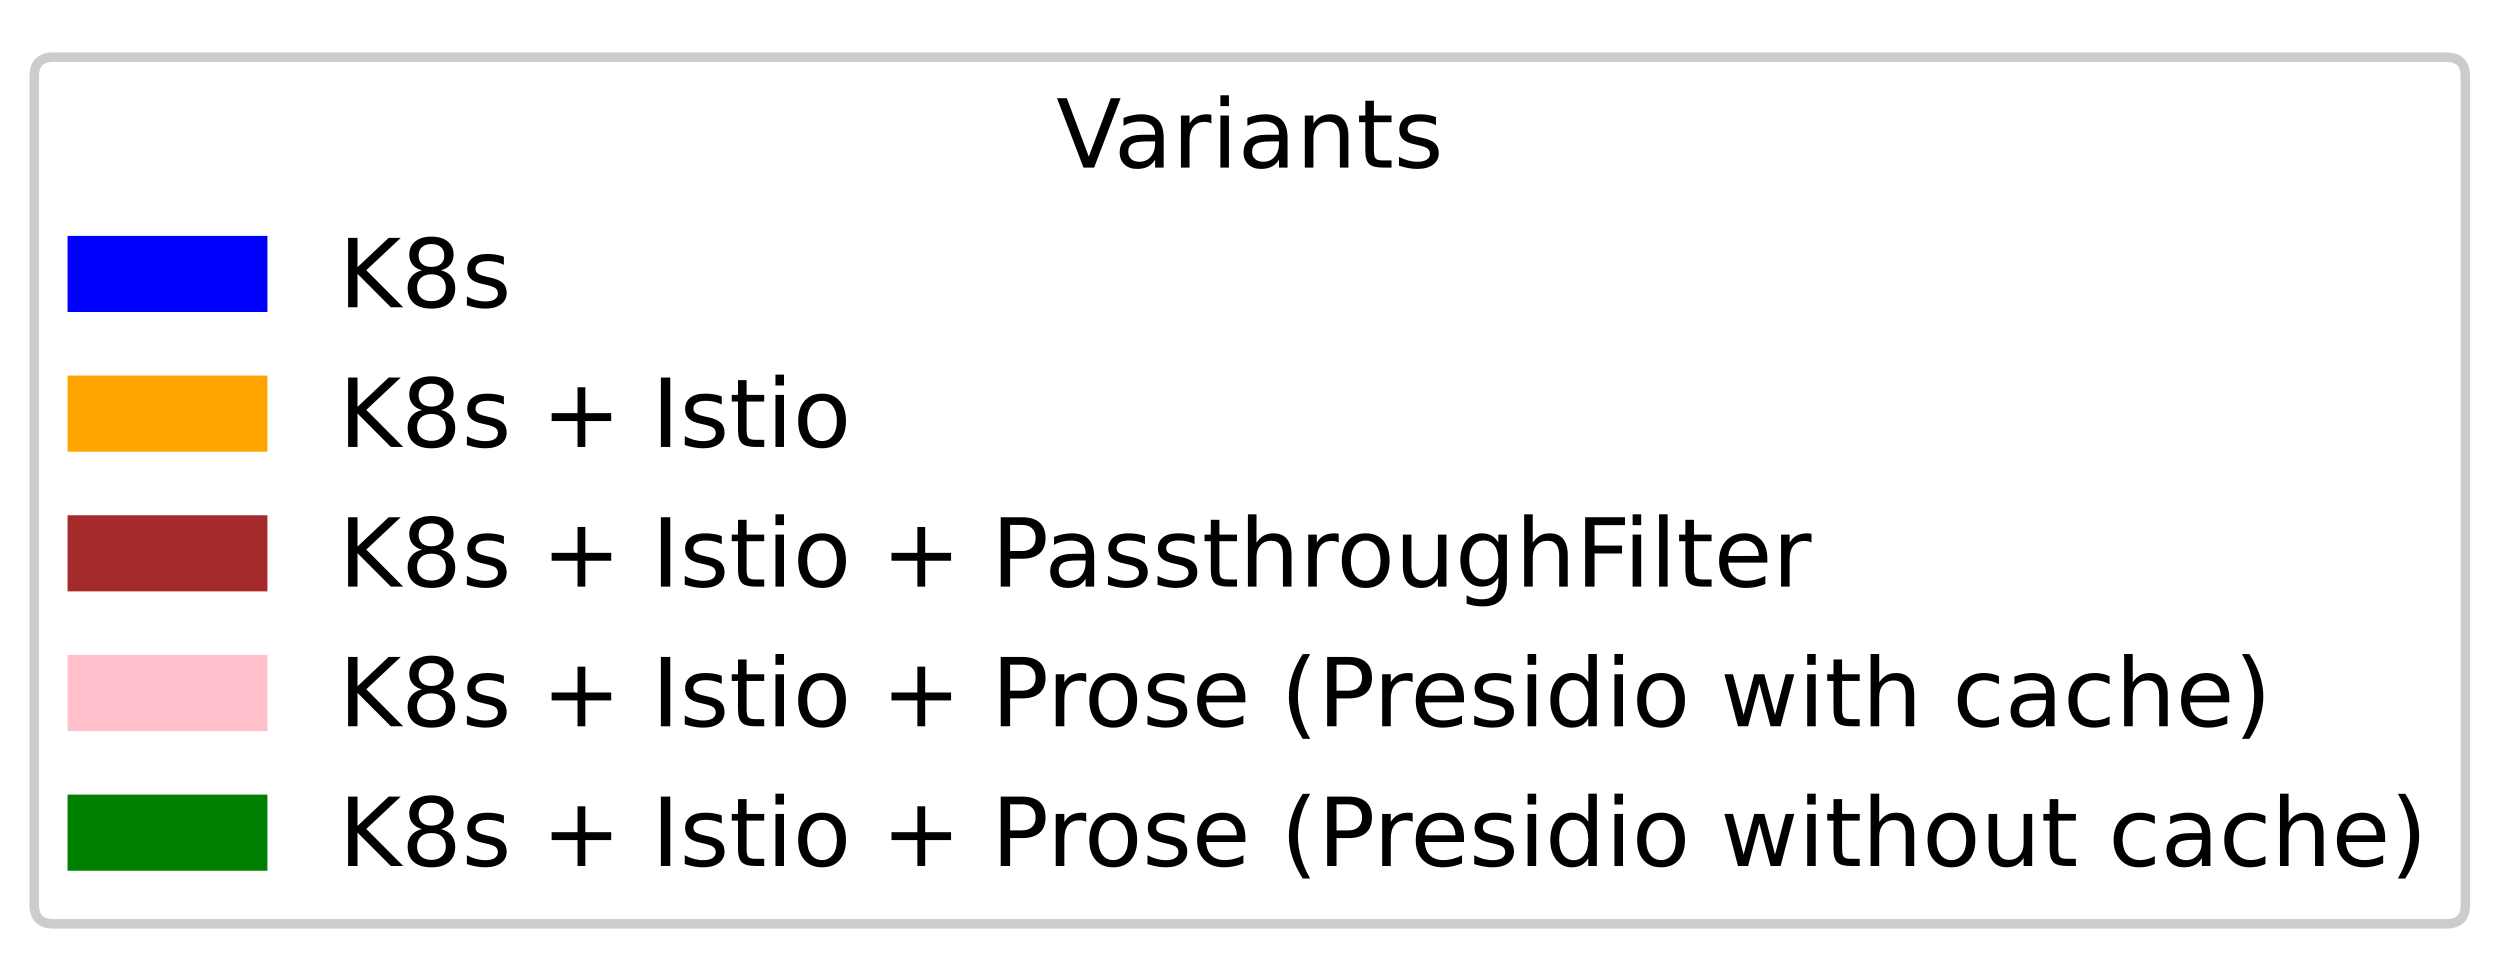
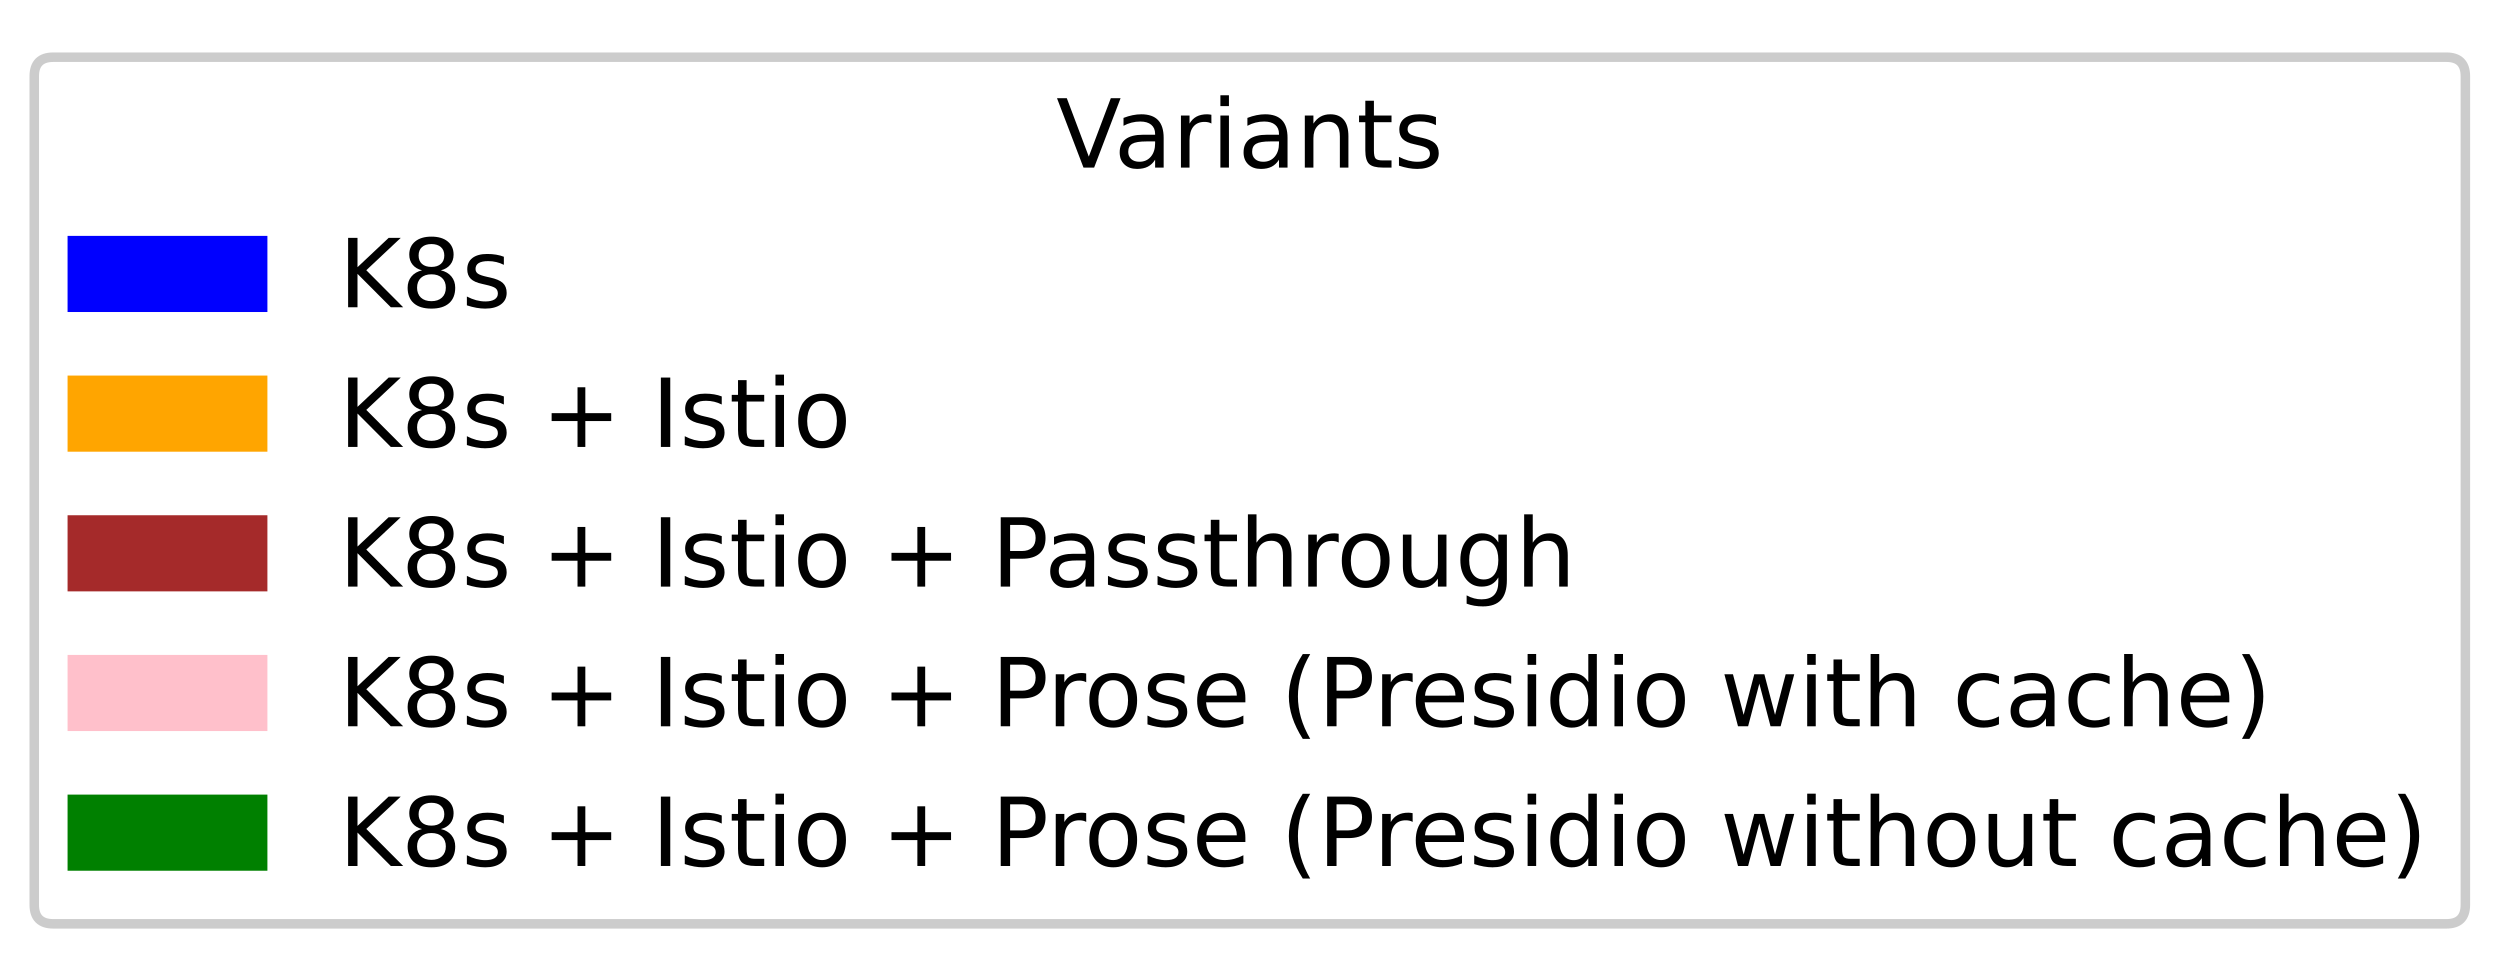
<svg xmlns="http://www.w3.org/2000/svg" xmlns:xlink="http://www.w3.org/1999/xlink" width="262.71pt" height="100.68pt" viewBox="0 0 262.71 100.68" version="1.1">
  <defs>
    <style type="text/css">*{stroke-linejoin: round; stroke-linecap: butt}</style>
  </defs>
  <g id="figure_1">
    <g id="patch_1">
      <path d="M -0 100.68  L 262.71 100.68  L 262.71 -0  L -0 -0  z " style="fill: #ffffff" />
    </g>
    <g id="axes_1">
      <g id="patch_2">
        <path d="M -1.4 102.08  L 355.72 102.08  L 355.72 -164.032  L -1.4 -164.032  z " style="fill: #ffffff" />
      </g>
      <g id="matplotlib.axis_1">
        <g id="xtick_1">
          <g id="line2d_1">
            <defs>
              <path id="m37df8ea4ae" d="M 0 0  L 0 3.5  " style="stroke: #000000; stroke-width: 0.8" />
            </defs>
            <g />
          </g>
          <g id="text_1">
            <g transform="translate(-9.351563 116.6784) scale(0.1 -0.1)">
              <defs>
                <path id="DejaVuSans-30" d="M 2034 4250  Q 1547 4250 1301 3770  Q 1056 3291 1056 2328  Q 1056 1369 1301 889  Q 1547 409 2034 409  Q 2525 409 2770 889  Q 3016 1369 3016 2328  Q 3016 3291 2770 3770  Q 2525 4250 2034 4250  z M 2034 4750  Q 2819 4750 3233 4129  Q 3647 3509 3647 2328  Q 3647 1150 3233 529  Q 2819 -91 2034 -91  Q 1250 -91 836 529  Q 422 1150 422 2328  Q 422 3509 836 4129  Q 1250 4750 2034 4750  z " transform="scale(0.015625)" />
                <path id="DejaVuSans-2e" d="M 684 794  L 1344 794  L 1344 0  L 684 0  L 684 794  z " transform="scale(0.015625)" />
              </defs>
              <use xlink:href="#DejaVuSans-30" />
              <use xlink:href="#DejaVuSans-2e" x="63.623" />
              <use xlink:href="#DejaVuSans-30" x="95.41" />
            </g>
          </g>
        </g>
        <g id="xtick_2">
          <g id="line2d_2">
            <g>
              <use xlink:href="#m37df8ea4ae" x="70.024" y="102.08" style="stroke: #000000; stroke-width: 0.8" />
            </g>
          </g>
          <g id="text_2">
            <g transform="translate(62.07244 116.6784) scale(0.1 -0.1)">
              <defs>
                <path id="DejaVuSans-32" d="M 1228 531  L 3431 531  L 3431 0  L 469 0  L 469 531  Q 828 903 1448 1529  Q 2069 2156 2228 2338  Q 2531 2678 2651 2914  Q 2772 3150 2772 3378  Q 2772 3750 2511 3984  Q 2250 4219 1831 4219  Q 1534 4219 1204 4116  Q 875 4013 500 3803  L 500 4441  Q 881 4594 1212 4672  Q 1544 4750 1819 4750  Q 2544 4750 2975 4387  Q 3406 4025 3406 3419  Q 3406 3131 3298 2873  Q 3191 2616 2906 2266  Q 2828 2175 2409 1742  Q 1991 1309 1228 531  z " transform="scale(0.015625)" />
              </defs>
              <use xlink:href="#DejaVuSans-30" />
              <use xlink:href="#DejaVuSans-2e" x="63.623" />
              <use xlink:href="#DejaVuSans-32" x="95.41" />
            </g>
          </g>
        </g>
        <g id="xtick_3">
          <g id="line2d_3">
            <g>
              <use xlink:href="#m37df8ea4ae" x="141.448" y="102.08" style="stroke: #000000; stroke-width: 0.8" />
            </g>
          </g>
          <g id="text_3">
            <g transform="translate(133.4964 116.6784) scale(0.1 -0.1)">
              <defs>
                <path id="DejaVuSans-34" d="M 2419 4116  L 825 1625  L 2419 1625  L 2419 4116  z M 2253 4666  L 3047 4666  L 3047 1625  L 3713 1625  L 3713 1100  L 3047 1100  L 3047 0  L 2419 0  L 2419 1100  L 313 1100  L 313 1709  L 2253 4666  z " transform="scale(0.015625)" />
              </defs>
              <use xlink:href="#DejaVuSans-30" />
              <use xlink:href="#DejaVuSans-2e" x="63.623" />
              <use xlink:href="#DejaVuSans-34" x="95.41" />
            </g>
          </g>
        </g>
        <g id="xtick_4">
          <g id="line2d_4">
            <g>
              <use xlink:href="#m37df8ea4ae" x="212.872" y="102.08" style="stroke: #000000; stroke-width: 0.8" />
            </g>
          </g>
          <g id="text_4">
            <g transform="translate(204.9204 116.6784) scale(0.1 -0.1)">
              <defs>
                <path id="DejaVuSans-36" d="M 2113 2584  Q 1688 2584 1439 2293  Q 1191 2003 1191 1497  Q 1191 994 1439 701  Q 1688 409 2113 409  Q 2538 409 2786 701  Q 3034 994 3034 1497  Q 3034 2003 2786 2293  Q 2538 2584 2113 2584  z M 3366 4563  L 3366 3988  Q 3128 4100 2886 4159  Q 2644 4219 2406 4219  Q 1781 4219 1451 3797  Q 1122 3375 1075 2522  Q 1259 2794 1537 2939  Q 1816 3084 2150 3084  Q 2853 3084 3261 2657  Q 3669 2231 3669 1497  Q 3669 778 3244 343  Q 2819 -91 2113 -91  Q 1303 -91 875 529  Q 447 1150 447 2328  Q 447 3434 972 4092  Q 1497 4750 2381 4750  Q 2619 4750 2861 4703  Q 3103 4656 3366 4563  z " transform="scale(0.015625)" />
              </defs>
              <use xlink:href="#DejaVuSans-30" />
              <use xlink:href="#DejaVuSans-2e" x="63.623" />
              <use xlink:href="#DejaVuSans-36" x="95.41" />
            </g>
          </g>
        </g>
        <g id="xtick_5">
          <g id="line2d_5">
            <g>
              <use xlink:href="#m37df8ea4ae" x="284.296" y="102.08" style="stroke: #000000; stroke-width: 0.8" />
            </g>
          </g>
          <g id="text_5">
            <g transform="translate(276.3444 116.6784) scale(0.1 -0.1)">
              <defs>
                <path id="DejaVuSans-38" d="M 2034 2216  Q 1584 2216 1326 1975  Q 1069 1734 1069 1313  Q 1069 891 1326 650  Q 1584 409 2034 409  Q 2484 409 2743 651  Q 3003 894 3003 1313  Q 3003 1734 2745 1975  Q 2488 2216 2034 2216  z M 1403 2484  Q 997 2584 770 2862  Q 544 3141 544 3541  Q 544 4100 942 4425  Q 1341 4750 2034 4750  Q 2731 4750 3128 4425  Q 3525 4100 3525 3541  Q 3525 3141 3298 2862  Q 3072 2584 2669 2484  Q 3125 2378 3379 2068  Q 3634 1759 3634 1313  Q 3634 634 3220 271  Q 2806 -91 2034 -91  Q 1263 -91 848 271  Q 434 634 434 1313  Q 434 1759 690 2068  Q 947 2378 1403 2484  z M 1172 3481  Q 1172 3119 1398 2916  Q 1625 2713 2034 2713  Q 2441 2713 2670 2916  Q 2900 3119 2900 3481  Q 2900 3844 2670 4047  Q 2441 4250 2034 4250  Q 1625 4250 1398 4047  Q 1172 3844 1172 3481  z " transform="scale(0.015625)" />
              </defs>
              <use xlink:href="#DejaVuSans-30" />
              <use xlink:href="#DejaVuSans-2e" x="63.623" />
              <use xlink:href="#DejaVuSans-38" x="95.41" />
            </g>
          </g>
        </g>
        <g id="xtick_6">
          <g id="line2d_6">
            <g>
              <use xlink:href="#m37df8ea4ae" x="355.72" y="102.08" style="stroke: #000000; stroke-width: 0.8" />
            </g>
          </g>
          <g id="text_6">
            <g transform="translate(347.7684 116.6784) scale(0.1 -0.1)">
              <defs>
                <path id="DejaVuSans-31" d="M 794 531  L 1825 531  L 1825 4091  L 703 3866  L 703 4441  L 1819 4666  L 2450 4666  L 2450 531  L 3481 531  L 3481 0  L 794 0  L 794 531  z " transform="scale(0.015625)" />
              </defs>
              <use xlink:href="#DejaVuSans-31" />
              <use xlink:href="#DejaVuSans-2e" x="63.623" />
              <use xlink:href="#DejaVuSans-30" x="95.41" />
            </g>
          </g>
        </g>
      </g>
      <g id="matplotlib.axis_2">
        <g id="ytick_1">
          <g id="line2d_7">
            <defs>
              <path id="mae83cc0436" d="M 0 0  L -3.5 0  " style="stroke: #000000; stroke-width: 0.8" />
            </defs>
            <g />
          </g>
          <g id="text_7">
            <g transform="translate(-24.30313 105.8792) scale(0.1 -0.1)">
              <use xlink:href="#DejaVuSans-30" />
              <use xlink:href="#DejaVuSans-2e" x="63.623" />
              <use xlink:href="#DejaVuSans-30" x="95.41" />
            </g>
          </g>
        </g>
        <g id="ytick_2">
          <g id="line2d_8">
            <g />
          </g>
          <g id="text_8">
            <g transform="translate(-24.30313 52.65682) scale(0.1 -0.1)">
              <use xlink:href="#DejaVuSans-30" />
              <use xlink:href="#DejaVuSans-2e" x="63.623" />
              <use xlink:href="#DejaVuSans-32" x="95.41" />
            </g>
          </g>
        </g>
        <g id="ytick_3">
          <g id="line2d_9">
            <g />
          </g>
          <g id="text_9">
            <g transform="translate(-24.30313 -0.565581) scale(0.1 -0.1)">
              <use xlink:href="#DejaVuSans-30" />
              <use xlink:href="#DejaVuSans-2e" x="63.623" />
              <use xlink:href="#DejaVuSans-34" x="95.41" />
            </g>
          </g>
        </g>
        <g id="ytick_4">
          <g id="line2d_10">
            <g />
          </g>
          <g id="text_10">
            <g transform="translate(-24.30313 -53.78798) scale(0.1 -0.1)">
              <use xlink:href="#DejaVuSans-30" />
              <use xlink:href="#DejaVuSans-2e" x="63.623" />
              <use xlink:href="#DejaVuSans-36" x="95.41" />
            </g>
          </g>
        </g>
        <g id="ytick_5">
          <g id="line2d_11">
            <g />
          </g>
          <g id="text_11">
            <g transform="translate(-24.30313 -107.0104) scale(0.1 -0.1)">
              <use xlink:href="#DejaVuSans-30" />
              <use xlink:href="#DejaVuSans-2e" x="63.623" />
              <use xlink:href="#DejaVuSans-38" x="95.41" />
            </g>
          </g>
        </g>
        <g id="ytick_6">
          <g id="line2d_12">
            <g />
          </g>
          <g id="text_12">
            <g transform="translate(-24.30313 -160.2328) scale(0.1 -0.1)">
              <use xlink:href="#DejaVuSans-31" />
              <use xlink:href="#DejaVuSans-2e" x="63.623" />
              <use xlink:href="#DejaVuSans-30" x="95.41" />
            </g>
          </g>
        </g>
      </g>
      <g id="patch_3">
        <path style="fill: none; stroke: #000000; stroke-width: 0.8; stroke-linejoin: miter; stroke-linecap: square" />
      </g>
      <g id="patch_4">
        <path style="fill: none; stroke: #000000; stroke-width: 0.8; stroke-linejoin: miter; stroke-linecap: square" />
      </g>
      <g id="patch_5">
        <path style="fill: none; stroke: #000000; stroke-width: 0.8; stroke-linejoin: miter; stroke-linecap: square" />
      </g>
      <g id="patch_6">
        <path style="fill: none; stroke: #000000; stroke-width: 0.8; stroke-linejoin: miter; stroke-linecap: square" />
      </g>
      <g id="legend_1">
        <g id="patch_7">
          <path d="M 5.6 97.08  L 257.07 97.08  Q 259.07 97.08 259.07 95.08  L 259.07 8.011  Q 259.07 6.011 257.07 6.011  L 5.6 6.011  Q 3.6 6.011 3.6 8.011  L 3.6 95.08  Q 3.6 97.08 5.6 97.08  z " style="fill: #ffffff; stroke: #cccccc; stroke-linejoin: miter" />
        </g>
        <g id="text_13">
          <g transform="translate(110.9961 17.60969) scale(0.1 -0.1)">
            <defs>
              <path id="DejaVuSans-56" d="M 1831 0  L 50 4666  L 709 4666  L 2188 738  L 3669 4666  L 4325 4666  L 2547 0  L 1831 0  z " transform="scale(0.015625)" />
              <path id="DejaVuSans-61" d="M 2194 1759  Q 1497 1759 1228 1600  Q 959 1441 959 1056  Q 959 750 1161 570  Q 1363 391 1709 391  Q 2188 391 2477 730  Q 2766 1069 2766 1631  L 2766 1759  L 2194 1759  z M 3341 1997  L 3341 0  L 2766 0  L 2766 531  Q 2569 213 2275 61  Q 1981 -91 1556 -91  Q 1019 -91 701 211  Q 384 513 384 1019  Q 384 1609 779 1909  Q 1175 2209 1959 2209  L 2766 2209  L 2766 2266  Q 2766 2663 2505 2880  Q 2244 3097 1772 3097  Q 1472 3097 1187 3025  Q 903 2953 641 2809  L 641 3341  Q 956 3463 1253 3523  Q 1550 3584 1831 3584  Q 2591 3584 2966 3190  Q 3341 2797 3341 1997  z " transform="scale(0.015625)" />
              <path id="DejaVuSans-72" d="M 2631 2963  Q 2534 3019 2420 3045  Q 2306 3072 2169 3072  Q 1681 3072 1420 2755  Q 1159 2438 1159 1844  L 1159 0  L 581 0  L 581 3500  L 1159 3500  L 1159 2956  Q 1341 3275 1631 3429  Q 1922 3584 2338 3584  Q 2397 3584 2469 3576  Q 2541 3569 2628 3553  L 2631 2963  z " transform="scale(0.015625)" />
              <path id="DejaVuSans-69" d="M 603 3500  L 1178 3500  L 1178 0  L 603 0  L 603 3500  z M 603 4863  L 1178 4863  L 1178 4134  L 603 4134  L 603 4863  z " transform="scale(0.015625)" />
              <path id="DejaVuSans-6e" d="M 3513 2113  L 3513 0  L 2938 0  L 2938 2094  Q 2938 2591 2744 2837  Q 2550 3084 2163 3084  Q 1697 3084 1428 2787  Q 1159 2491 1159 1978  L 1159 0  L 581 0  L 581 3500  L 1159 3500  L 1159 2956  Q 1366 3272 1645 3428  Q 1925 3584 2291 3584  Q 2894 3584 3203 3211  Q 3513 2838 3513 2113  z " transform="scale(0.015625)" />
              <path id="DejaVuSans-74" d="M 1172 4494  L 1172 3500  L 2356 3500  L 2356 3053  L 1172 3053  L 1172 1153  Q 1172 725 1289 603  Q 1406 481 1766 481  L 2356 481  L 2356 0  L 1766 0  Q 1100 0 847 248  Q 594 497 594 1153  L 594 3053  L 172 3053  L 172 3500  L 594 3500  L 594 4494  L 1172 4494  z " transform="scale(0.015625)" />
              <path id="DejaVuSans-73" d="M 2834 3397  L 2834 2853  Q 2591 2978 2328 3040  Q 2066 3103 1784 3103  Q 1356 3103 1142 2972  Q 928 2841 928 2578  Q 928 2378 1081 2264  Q 1234 2150 1697 2047  L 1894 2003  Q 2506 1872 2764 1633  Q 3022 1394 3022 966  Q 3022 478 2636 193  Q 2250 -91 1575 -91  Q 1294 -91 989 -36  Q 684 19 347 128  L 347 722  Q 666 556 975 473  Q 1284 391 1588 391  Q 1994 391 2212 530  Q 2431 669 2431 922  Q 2431 1156 2273 1281  Q 2116 1406 1581 1522  L 1381 1569  Q 847 1681 609 1914  Q 372 2147 372 2553  Q 372 3047 722 3315  Q 1072 3584 1716 3584  Q 2034 3584 2315 3537  Q 2597 3491 2834 3397  z " transform="scale(0.015625)" />
            </defs>
            <use xlink:href="#DejaVuSans-56" />
            <use xlink:href="#DejaVuSans-61" x="60.658" />
            <use xlink:href="#DejaVuSans-72" x="121.938" />
            <use xlink:href="#DejaVuSans-69" x="163.051" />
            <use xlink:href="#DejaVuSans-61" x="190.834" />
            <use xlink:href="#DejaVuSans-6e" x="252.113" />
            <use xlink:href="#DejaVuSans-74" x="315.492" />
            <use xlink:href="#DejaVuSans-73" x="354.701" />
          </g>
        </g>
        <g id="patch_8">
          <path d="M 7.6 32.288  L 27.6 32.288  L 27.6 25.288  L 7.6 25.288  z " style="fill: #0000ff; stroke: #0000ff; stroke-linejoin: miter" />
        </g>
        <g id="text_14">
          <g transform="translate(35.6 32.28781) scale(0.1 -0.1)">
            <defs>
              <path id="DejaVuSans-4b" d="M 628 4666  L 1259 4666  L 1259 2694  L 3353 4666  L 4166 4666  L 1850 2491  L 4331 0  L 3500 0  L 1259 2247  L 1259 0  L 628 0  L 628 4666  z " transform="scale(0.015625)" />
            </defs>
            <use xlink:href="#DejaVuSans-4b" />
            <use xlink:href="#DejaVuSans-38" x="65.576" />
            <use xlink:href="#DejaVuSans-73" x="129.199" />
          </g>
        </g>
        <g id="patch_9">
          <path d="M 7.6 46.966  L 27.6 46.966  L 27.6 39.966  L 7.6 39.966  z " style="fill: #ffa500; stroke: #ffa500; stroke-linejoin: miter" />
        </g>
        <g id="text_15">
          <g transform="translate(35.6 46.96594) scale(0.1 -0.1)">
            <defs>
              <path id="DejaVuSans-20" transform="scale(0.015625)" />
              <path id="DejaVuSans-2b" d="M 2944 4013  L 2944 2272  L 4684 2272  L 4684 1741  L 2944 1741  L 2944 0  L 2419 0  L 2419 1741  L 678 1741  L 678 2272  L 2419 2272  L 2419 4013  L 2944 4013  z " transform="scale(0.015625)" />
              <path id="DejaVuSans-49" d="M 628 4666  L 1259 4666  L 1259 0  L 628 0  L 628 4666  z " transform="scale(0.015625)" />
              <path id="DejaVuSans-6f" d="M 1959 3097  Q 1497 3097 1228 2736  Q 959 2375 959 1747  Q 959 1119 1226 758  Q 1494 397 1959 397  Q 2419 397 2687 759  Q 2956 1122 2956 1747  Q 2956 2369 2687 2733  Q 2419 3097 1959 3097  z M 1959 3584  Q 2709 3584 3137 3096  Q 3566 2609 3566 1747  Q 3566 888 3137 398  Q 2709 -91 1959 -91  Q 1206 -91 779 398  Q 353 888 353 1747  Q 353 2609 779 3096  Q 1206 3584 1959 3584  z " transform="scale(0.015625)" />
            </defs>
            <use xlink:href="#DejaVuSans-4b" />
            <use xlink:href="#DejaVuSans-38" x="65.576" />
            <use xlink:href="#DejaVuSans-73" x="129.199" />
            <use xlink:href="#DejaVuSans-20" x="181.299" />
            <use xlink:href="#DejaVuSans-2b" x="213.086" />
            <use xlink:href="#DejaVuSans-20" x="296.875" />
            <use xlink:href="#DejaVuSans-49" x="328.662" />
            <use xlink:href="#DejaVuSans-73" x="358.154" />
            <use xlink:href="#DejaVuSans-74" x="410.254" />
            <use xlink:href="#DejaVuSans-69" x="449.463" />
            <use xlink:href="#DejaVuSans-6f" x="477.246" />
          </g>
        </g>
        <g id="patch_10">
          <path d="M 7.6 61.644  L 27.6 61.644  L 27.6 54.644  L 7.6 54.644  z " style="fill: #a52a2a; stroke: #a52a2a; stroke-linejoin: miter" />
        </g>
        <g id="text_16">
          <g transform="translate(35.6 61.64406) scale(0.1 -0.1)">
            <defs>
              <path id="DejaVuSans-50" d="M 1259 4147  L 1259 2394  L 2053 2394  Q 2494 2394 2734 2622  Q 2975 2850 2975 3272  Q 2975 3691 2734 3919  Q 2494 4147 2053 4147  L 1259 4147  z M 628 4666  L 2053 4666  Q 2838 4666 3239 4311  Q 3641 3956 3641 3272  Q 3641 2581 3239 2228  Q 2838 1875 2053 1875  L 1259 1875  L 1259 0  L 628 0  L 628 4666  z " transform="scale(0.015625)" />
              <path id="DejaVuSans-68" d="M 3513 2113  L 3513 0  L 2938 0  L 2938 2094  Q 2938 2591 2744 2837  Q 2550 3084 2163 3084  Q 1697 3084 1428 2787  Q 1159 2491 1159 1978  L 1159 0  L 581 0  L 581 4863  L 1159 4863  L 1159 2956  Q 1366 3272 1645 3428  Q 1925 3584 2291 3584  Q 2894 3584 3203 3211  Q 3513 2838 3513 2113  z " transform="scale(0.015625)" />
              <path id="DejaVuSans-75" d="M 544 1381  L 544 3500  L 1119 3500  L 1119 1403  Q 1119 906 1312 657  Q 1506 409 1894 409  Q 2359 409 2629 706  Q 2900 1003 2900 1516  L 2900 3500  L 3475 3500  L 3475 0  L 2900 0  L 2900 538  Q 2691 219 2414 64  Q 2138 -91 1772 -91  Q 1169 -91 856 284  Q 544 659 544 1381  z M 1991 3584  L 1991 3584  z " transform="scale(0.015625)" />
              <path id="DejaVuSans-67" d="M 2906 1791  Q 2906 2416 2648 2759  Q 2391 3103 1925 3103  Q 1463 3103 1205 2759  Q 947 2416 947 1791  Q 947 1169 1205 825  Q 1463 481 1925 481  Q 2391 481 2648 825  Q 2906 1169 2906 1791  z M 3481 434  Q 3481 -459 3084 -895  Q 2688 -1331 1869 -1331  Q 1566 -1331 1297 -1286  Q 1028 -1241 775 -1147  L 775 -588  Q 1028 -725 1275 -790  Q 1522 -856 1778 -856  Q 2344 -856 2625 -561  Q 2906 -266 2906 331  L 2906 616  Q 2728 306 2450 153  Q 2172 0 1784 0  Q 1141 0 747 490  Q 353 981 353 1791  Q 353 2603 747 3093  Q 1141 3584 1784 3584  Q 2172 3584 2450 3431  Q 2728 3278 2906 2969  L 2906 3500  L 3481 3500  L 3481 434  z " transform="scale(0.015625)" />
-               <path id="DejaVuSans-46" d="M 628 4666  L 3309 4666  L 3309 4134  L 1259 4134  L 1259 2759  L 3109 2759  L 3109 2228  L 1259 2228  L 1259 0  L 628 0  L 628 4666  z " transform="scale(0.015625)" />
-               <path id="DejaVuSans-6c" d="M 603 4863  L 1178 4863  L 1178 0  L 603 0  L 603 4863  z " transform="scale(0.015625)" />
-               <path id="DejaVuSans-65" d="M 3597 1894  L 3597 1613  L 953 1613  Q 991 1019 1311 708  Q 1631 397 2203 397  Q 2534 397 2845 478  Q 3156 559 3463 722  L 3463 178  Q 3153 47 2828 -22  Q 2503 -91 2169 -91  Q 1331 -91 842 396  Q 353 884 353 1716  Q 353 2575 817 3079  Q 1281 3584 2069 3584  Q 2775 3584 3186 3129  Q 3597 2675 3597 1894  z M 3022 2063  Q 3016 2534 2758 2815  Q 2500 3097 2075 3097  Q 1594 3097 1305 2825  Q 1016 2553 972 2059  L 3022 2063  z " transform="scale(0.015625)" />
            </defs>
            <use xlink:href="#DejaVuSans-4b" />
            <use xlink:href="#DejaVuSans-38" x="65.576" />
            <use xlink:href="#DejaVuSans-73" x="129.199" />
            <use xlink:href="#DejaVuSans-20" x="181.299" />
            <use xlink:href="#DejaVuSans-2b" x="213.086" />
            <use xlink:href="#DejaVuSans-20" x="296.875" />
            <use xlink:href="#DejaVuSans-49" x="328.662" />
            <use xlink:href="#DejaVuSans-73" x="358.154" />
            <use xlink:href="#DejaVuSans-74" x="410.254" />
            <use xlink:href="#DejaVuSans-69" x="449.463" />
            <use xlink:href="#DejaVuSans-6f" x="477.246" />
            <use xlink:href="#DejaVuSans-20" x="538.428" />
            <use xlink:href="#DejaVuSans-2b" x="570.215" />
            <use xlink:href="#DejaVuSans-20" x="654.004" />
            <use xlink:href="#DejaVuSans-50" x="685.791" />
            <use xlink:href="#DejaVuSans-61" x="741.594" />
            <use xlink:href="#DejaVuSans-73" x="802.873" />
            <use xlink:href="#DejaVuSans-73" x="854.973" />
            <use xlink:href="#DejaVuSans-74" x="907.072" />
            <use xlink:href="#DejaVuSans-68" x="946.281" />
            <use xlink:href="#DejaVuSans-72" x="1009.66" />
            <use xlink:href="#DejaVuSans-6f" x="1048.523" />
            <use xlink:href="#DejaVuSans-75" x="1109.705" />
            <use xlink:href="#DejaVuSans-67" x="1173.084" />
            <use xlink:href="#DejaVuSans-68" x="1236.561" />
-             <use xlink:href="#DejaVuSans-46" x="1299.939" />
-             <use xlink:href="#DejaVuSans-69" x="1350.209" />
-             <use xlink:href="#DejaVuSans-6c" x="1377.992" />
-             <use xlink:href="#DejaVuSans-74" x="1405.775" />
-             <use xlink:href="#DejaVuSans-65" x="1444.984" />
-             <use xlink:href="#DejaVuSans-72" x="1506.508" />
          </g>
        </g>
        <g id="patch_11">
          <path d="M 7.6 76.322  L 27.6 76.322  L 27.6 69.322  L 7.6 69.322  z " style="fill: #ffc0cb; stroke: #ffc0cb; stroke-linejoin: miter" />
        </g>
        <g id="text_17">
          <g transform="translate(35.6 76.32219) scale(0.1 -0.1)">
            <defs>
+               <path id="DejaVuSans-65" d="M 3597 1894  L 3597 1613  L 953 1613  Q 991 1019 1311 708  Q 1631 397 2203 397  Q 2534 397 2845 478  Q 3156 559 3463 722  L 3463 178  Q 3153 47 2828 -22  Q 2503 -91 2169 -91  Q 1331 -91 842 396  Q 353 884 353 1716  Q 353 2575 817 3079  Q 1281 3584 2069 3584  Q 2775 3584 3186 3129  Q 3597 2675 3597 1894  z M 3022 2063  Q 3016 2534 2758 2815  Q 2500 3097 2075 3097  Q 1594 3097 1305 2825  Q 1016 2553 972 2059  L 3022 2063  z " transform="scale(0.015625)" />
              <path id="DejaVuSans-28" d="M 1984 4856  Q 1566 4138 1362 3434  Q 1159 2731 1159 2009  Q 1159 1288 1364 580  Q 1569 -128 1984 -844  L 1484 -844  Q 1016 -109 783 600  Q 550 1309 550 2009  Q 550 2706 781 3412  Q 1013 4119 1484 4856  L 1984 4856  z " transform="scale(0.015625)" />
              <path id="DejaVuSans-64" d="M 2906 2969  L 2906 4863  L 3481 4863  L 3481 0  L 2906 0  L 2906 525  Q 2725 213 2448 61  Q 2172 -91 1784 -91  Q 1150 -91 751 415  Q 353 922 353 1747  Q 353 2572 751 3078  Q 1150 3584 1784 3584  Q 2172 3584 2448 3432  Q 2725 3281 2906 2969  z M 947 1747  Q 947 1113 1208 752  Q 1469 391 1925 391  Q 2381 391 2643 752  Q 2906 1113 2906 1747  Q 2906 2381 2643 2742  Q 2381 3103 1925 3103  Q 1469 3103 1208 2742  Q 947 2381 947 1747  z " transform="scale(0.015625)" />
              <path id="DejaVuSans-77" d="M 269 3500  L 844 3500  L 1563 769  L 2278 3500  L 2956 3500  L 3675 769  L 4391 3500  L 4966 3500  L 4050 0  L 3372 0  L 2619 2869  L 1863 0  L 1184 0  L 269 3500  z " transform="scale(0.015625)" />
              <path id="DejaVuSans-63" d="M 3122 3366  L 3122 2828  Q 2878 2963 2633 3030  Q 2388 3097 2138 3097  Q 1578 3097 1268 2742  Q 959 2388 959 1747  Q 959 1106 1268 751  Q 1578 397 2138 397  Q 2388 397 2633 464  Q 2878 531 3122 666  L 3122 134  Q 2881 22 2623 -34  Q 2366 -91 2075 -91  Q 1284 -91 818 406  Q 353 903 353 1747  Q 353 2603 823 3093  Q 1294 3584 2113 3584  Q 2378 3584 2631 3529  Q 2884 3475 3122 3366  z " transform="scale(0.015625)" />
              <path id="DejaVuSans-29" d="M 513 4856  L 1013 4856  Q 1481 4119 1714 3412  Q 1947 2706 1947 2009  Q 1947 1309 1714 600  Q 1481 -109 1013 -844  L 513 -844  Q 928 -128 1133 580  Q 1338 1288 1338 2009  Q 1338 2731 1133 3434  Q 928 4138 513 4856  z " transform="scale(0.015625)" />
            </defs>
            <use xlink:href="#DejaVuSans-4b" />
            <use xlink:href="#DejaVuSans-38" x="65.576" />
            <use xlink:href="#DejaVuSans-73" x="129.199" />
            <use xlink:href="#DejaVuSans-20" x="181.299" />
            <use xlink:href="#DejaVuSans-2b" x="213.086" />
            <use xlink:href="#DejaVuSans-20" x="296.875" />
            <use xlink:href="#DejaVuSans-49" x="328.662" />
            <use xlink:href="#DejaVuSans-73" x="358.154" />
            <use xlink:href="#DejaVuSans-74" x="410.254" />
            <use xlink:href="#DejaVuSans-69" x="449.463" />
            <use xlink:href="#DejaVuSans-6f" x="477.246" />
            <use xlink:href="#DejaVuSans-20" x="538.428" />
            <use xlink:href="#DejaVuSans-2b" x="570.215" />
            <use xlink:href="#DejaVuSans-20" x="654.004" />
            <use xlink:href="#DejaVuSans-50" x="685.791" />
            <use xlink:href="#DejaVuSans-72" x="744.344" />
            <use xlink:href="#DejaVuSans-6f" x="783.207" />
            <use xlink:href="#DejaVuSans-73" x="844.389" />
            <use xlink:href="#DejaVuSans-65" x="896.488" />
            <use xlink:href="#DejaVuSans-20" x="958.012" />
            <use xlink:href="#DejaVuSans-28" x="989.799" />
            <use xlink:href="#DejaVuSans-50" x="1028.812" />
            <use xlink:href="#DejaVuSans-72" x="1087.365" />
            <use xlink:href="#DejaVuSans-65" x="1126.229" />
            <use xlink:href="#DejaVuSans-73" x="1187.752" />
            <use xlink:href="#DejaVuSans-69" x="1239.852" />
            <use xlink:href="#DejaVuSans-64" x="1267.635" />
            <use xlink:href="#DejaVuSans-69" x="1331.111" />
            <use xlink:href="#DejaVuSans-6f" x="1358.895" />
            <use xlink:href="#DejaVuSans-20" x="1420.076" />
            <use xlink:href="#DejaVuSans-77" x="1451.863" />
            <use xlink:href="#DejaVuSans-69" x="1533.65" />
            <use xlink:href="#DejaVuSans-74" x="1561.434" />
            <use xlink:href="#DejaVuSans-68" x="1600.643" />
            <use xlink:href="#DejaVuSans-20" x="1664.021" />
            <use xlink:href="#DejaVuSans-63" x="1695.809" />
            <use xlink:href="#DejaVuSans-61" x="1750.789" />
            <use xlink:href="#DejaVuSans-63" x="1812.068" />
            <use xlink:href="#DejaVuSans-68" x="1867.049" />
            <use xlink:href="#DejaVuSans-65" x="1930.428" />
            <use xlink:href="#DejaVuSans-29" x="1991.951" />
          </g>
        </g>
        <g id="patch_12">
          <path d="M 7.6 91  L 27.6 91  L 27.6 84  L 7.6 84  z " style="fill: #008000; stroke: #008000; stroke-linejoin: miter" />
        </g>
        <g id="text_18">
          <g transform="translate(35.6 91.00031) scale(0.1 -0.1)">
            <use xlink:href="#DejaVuSans-4b" />
            <use xlink:href="#DejaVuSans-38" x="65.576" />
            <use xlink:href="#DejaVuSans-73" x="129.199" />
            <use xlink:href="#DejaVuSans-20" x="181.299" />
            <use xlink:href="#DejaVuSans-2b" x="213.086" />
            <use xlink:href="#DejaVuSans-20" x="296.875" />
            <use xlink:href="#DejaVuSans-49" x="328.662" />
            <use xlink:href="#DejaVuSans-73" x="358.154" />
            <use xlink:href="#DejaVuSans-74" x="410.254" />
            <use xlink:href="#DejaVuSans-69" x="449.463" />
            <use xlink:href="#DejaVuSans-6f" x="477.246" />
            <use xlink:href="#DejaVuSans-20" x="538.428" />
            <use xlink:href="#DejaVuSans-2b" x="570.215" />
            <use xlink:href="#DejaVuSans-20" x="654.004" />
            <use xlink:href="#DejaVuSans-50" x="685.791" />
            <use xlink:href="#DejaVuSans-72" x="744.344" />
            <use xlink:href="#DejaVuSans-6f" x="783.207" />
            <use xlink:href="#DejaVuSans-73" x="844.389" />
            <use xlink:href="#DejaVuSans-65" x="896.488" />
            <use xlink:href="#DejaVuSans-20" x="958.012" />
            <use xlink:href="#DejaVuSans-28" x="989.799" />
            <use xlink:href="#DejaVuSans-50" x="1028.812" />
            <use xlink:href="#DejaVuSans-72" x="1087.365" />
            <use xlink:href="#DejaVuSans-65" x="1126.229" />
            <use xlink:href="#DejaVuSans-73" x="1187.752" />
            <use xlink:href="#DejaVuSans-69" x="1239.852" />
            <use xlink:href="#DejaVuSans-64" x="1267.635" />
            <use xlink:href="#DejaVuSans-69" x="1331.111" />
            <use xlink:href="#DejaVuSans-6f" x="1358.895" />
            <use xlink:href="#DejaVuSans-20" x="1420.076" />
            <use xlink:href="#DejaVuSans-77" x="1451.863" />
            <use xlink:href="#DejaVuSans-69" x="1533.65" />
            <use xlink:href="#DejaVuSans-74" x="1561.434" />
            <use xlink:href="#DejaVuSans-68" x="1600.643" />
            <use xlink:href="#DejaVuSans-6f" x="1664.021" />
            <use xlink:href="#DejaVuSans-75" x="1725.203" />
            <use xlink:href="#DejaVuSans-74" x="1788.582" />
            <use xlink:href="#DejaVuSans-20" x="1827.791" />
            <use xlink:href="#DejaVuSans-63" x="1859.578" />
            <use xlink:href="#DejaVuSans-61" x="1914.559" />
            <use xlink:href="#DejaVuSans-63" x="1975.838" />
            <use xlink:href="#DejaVuSans-68" x="2030.818" />
            <use xlink:href="#DejaVuSans-65" x="2094.197" />
            <use xlink:href="#DejaVuSans-29" x="2155.721" />
          </g>
        </g>
      </g>
    </g>
  </g>
</svg>
